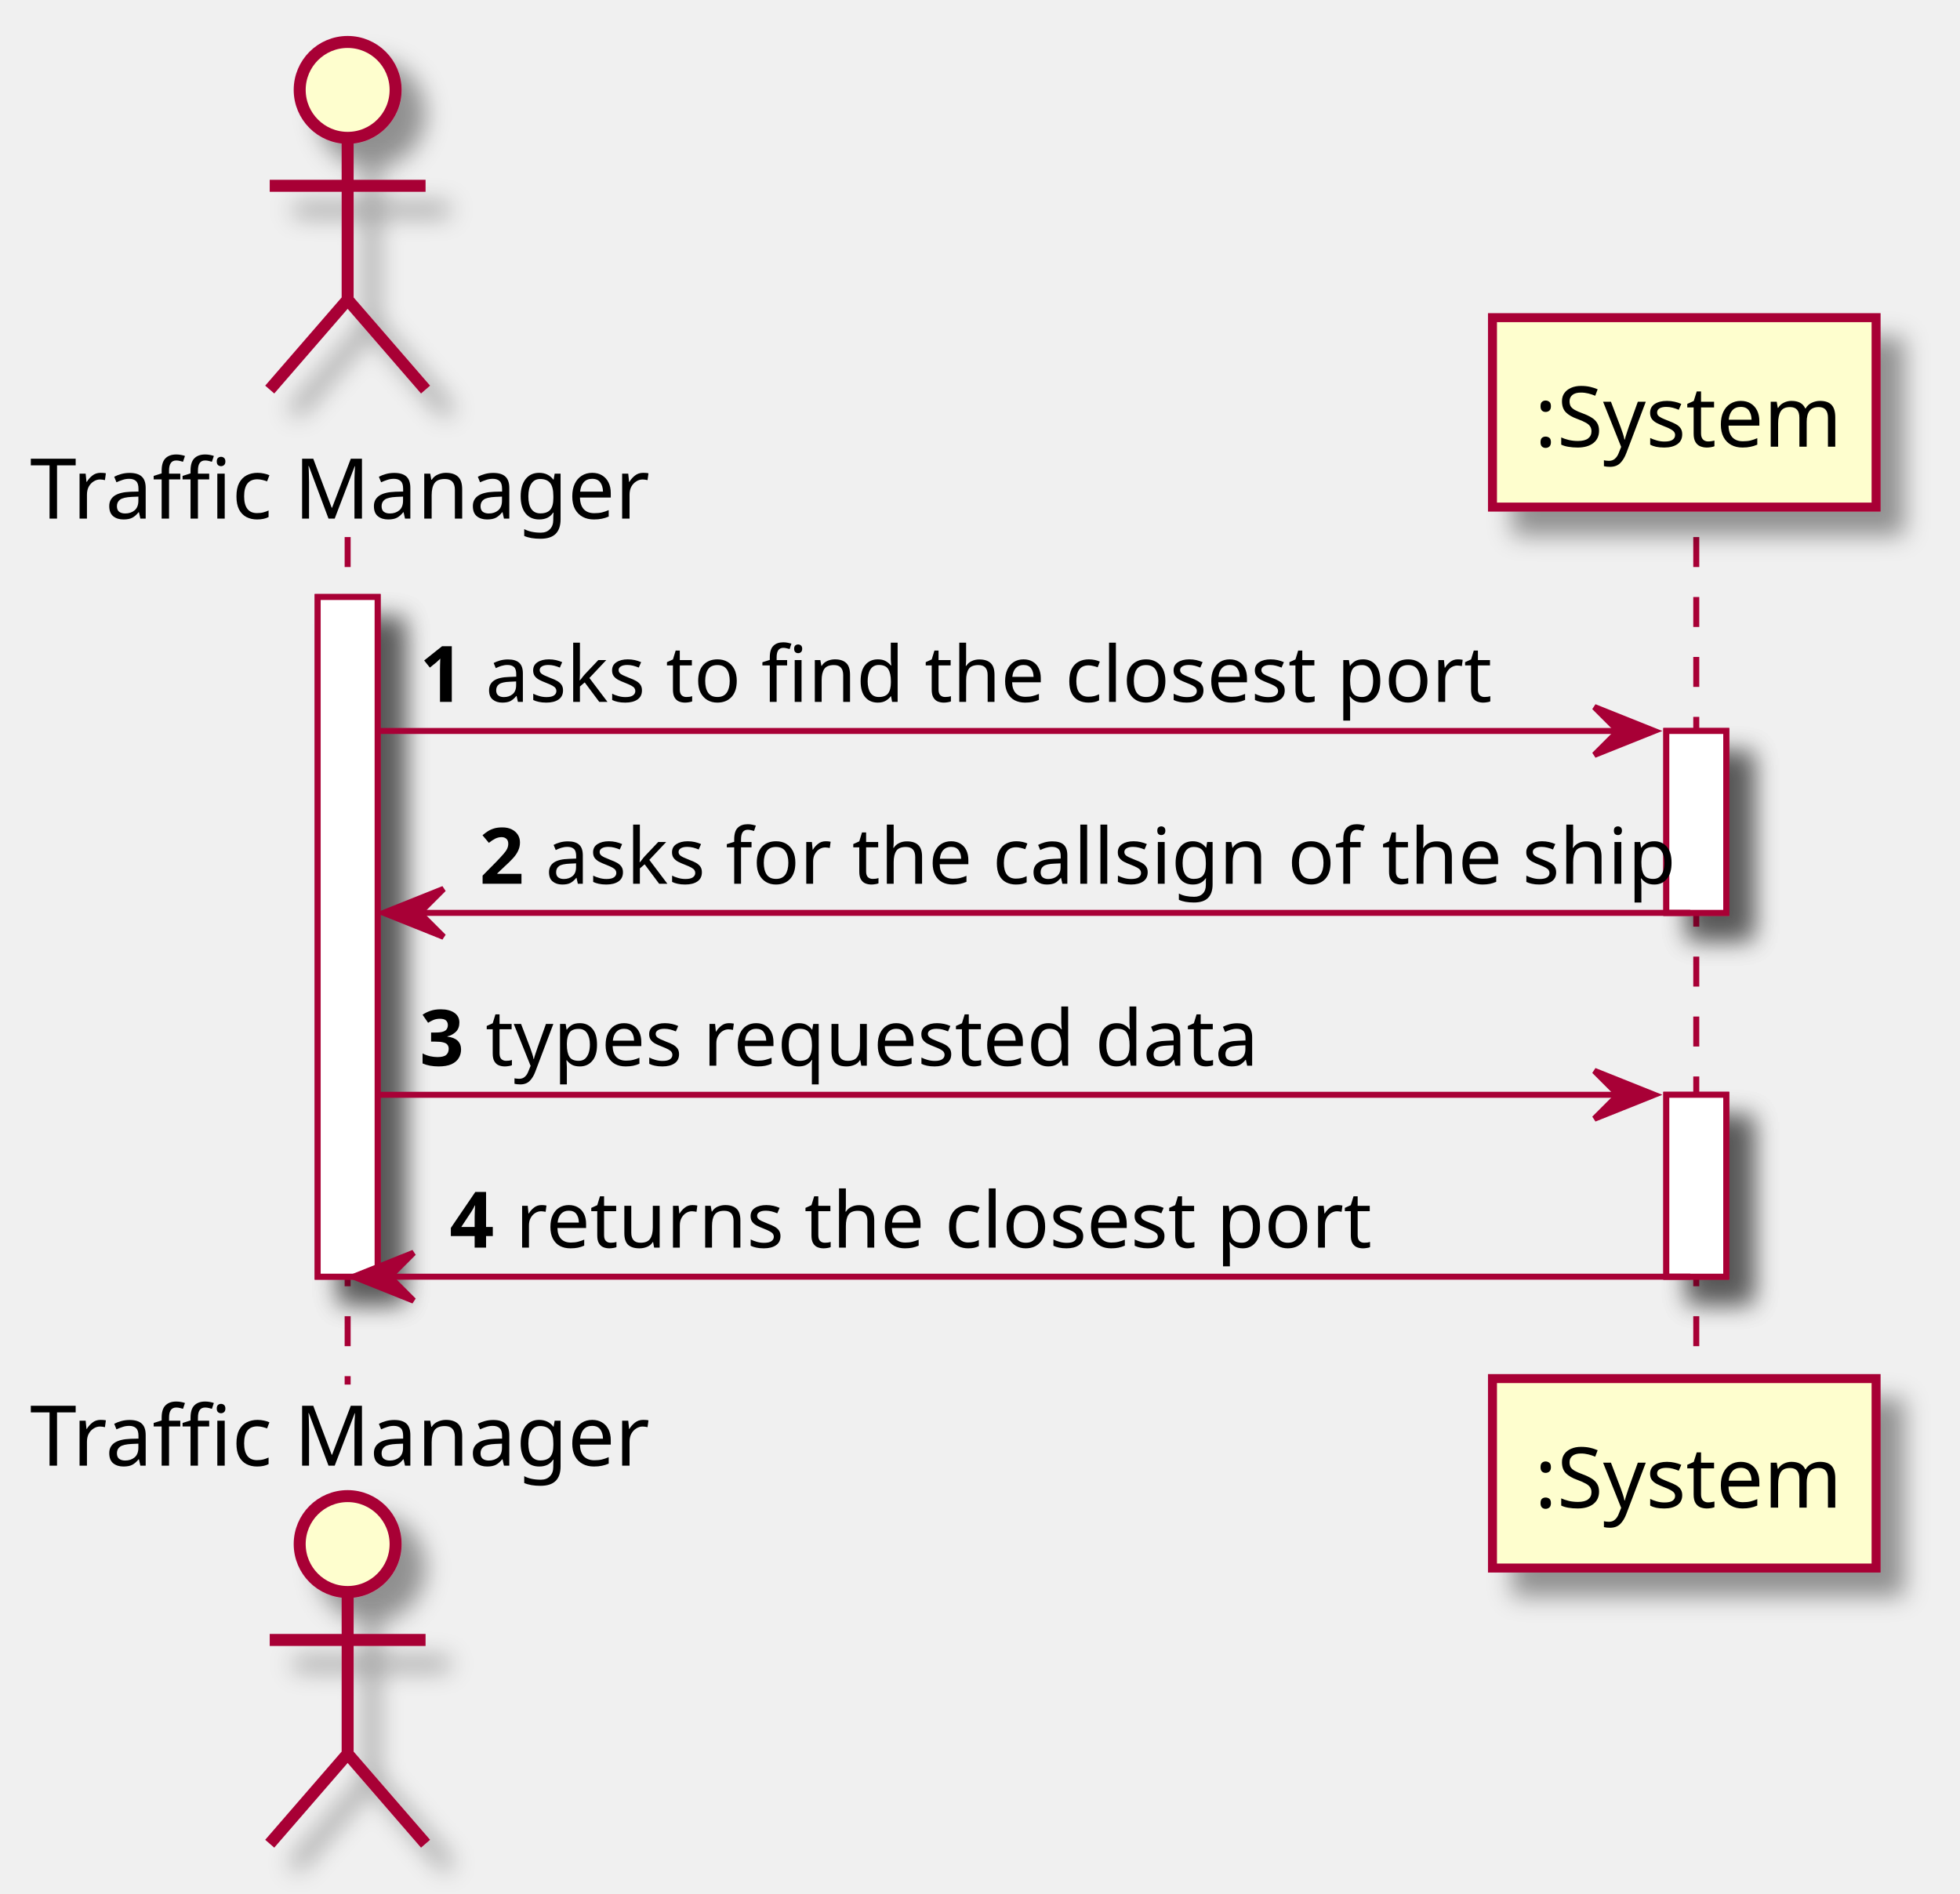
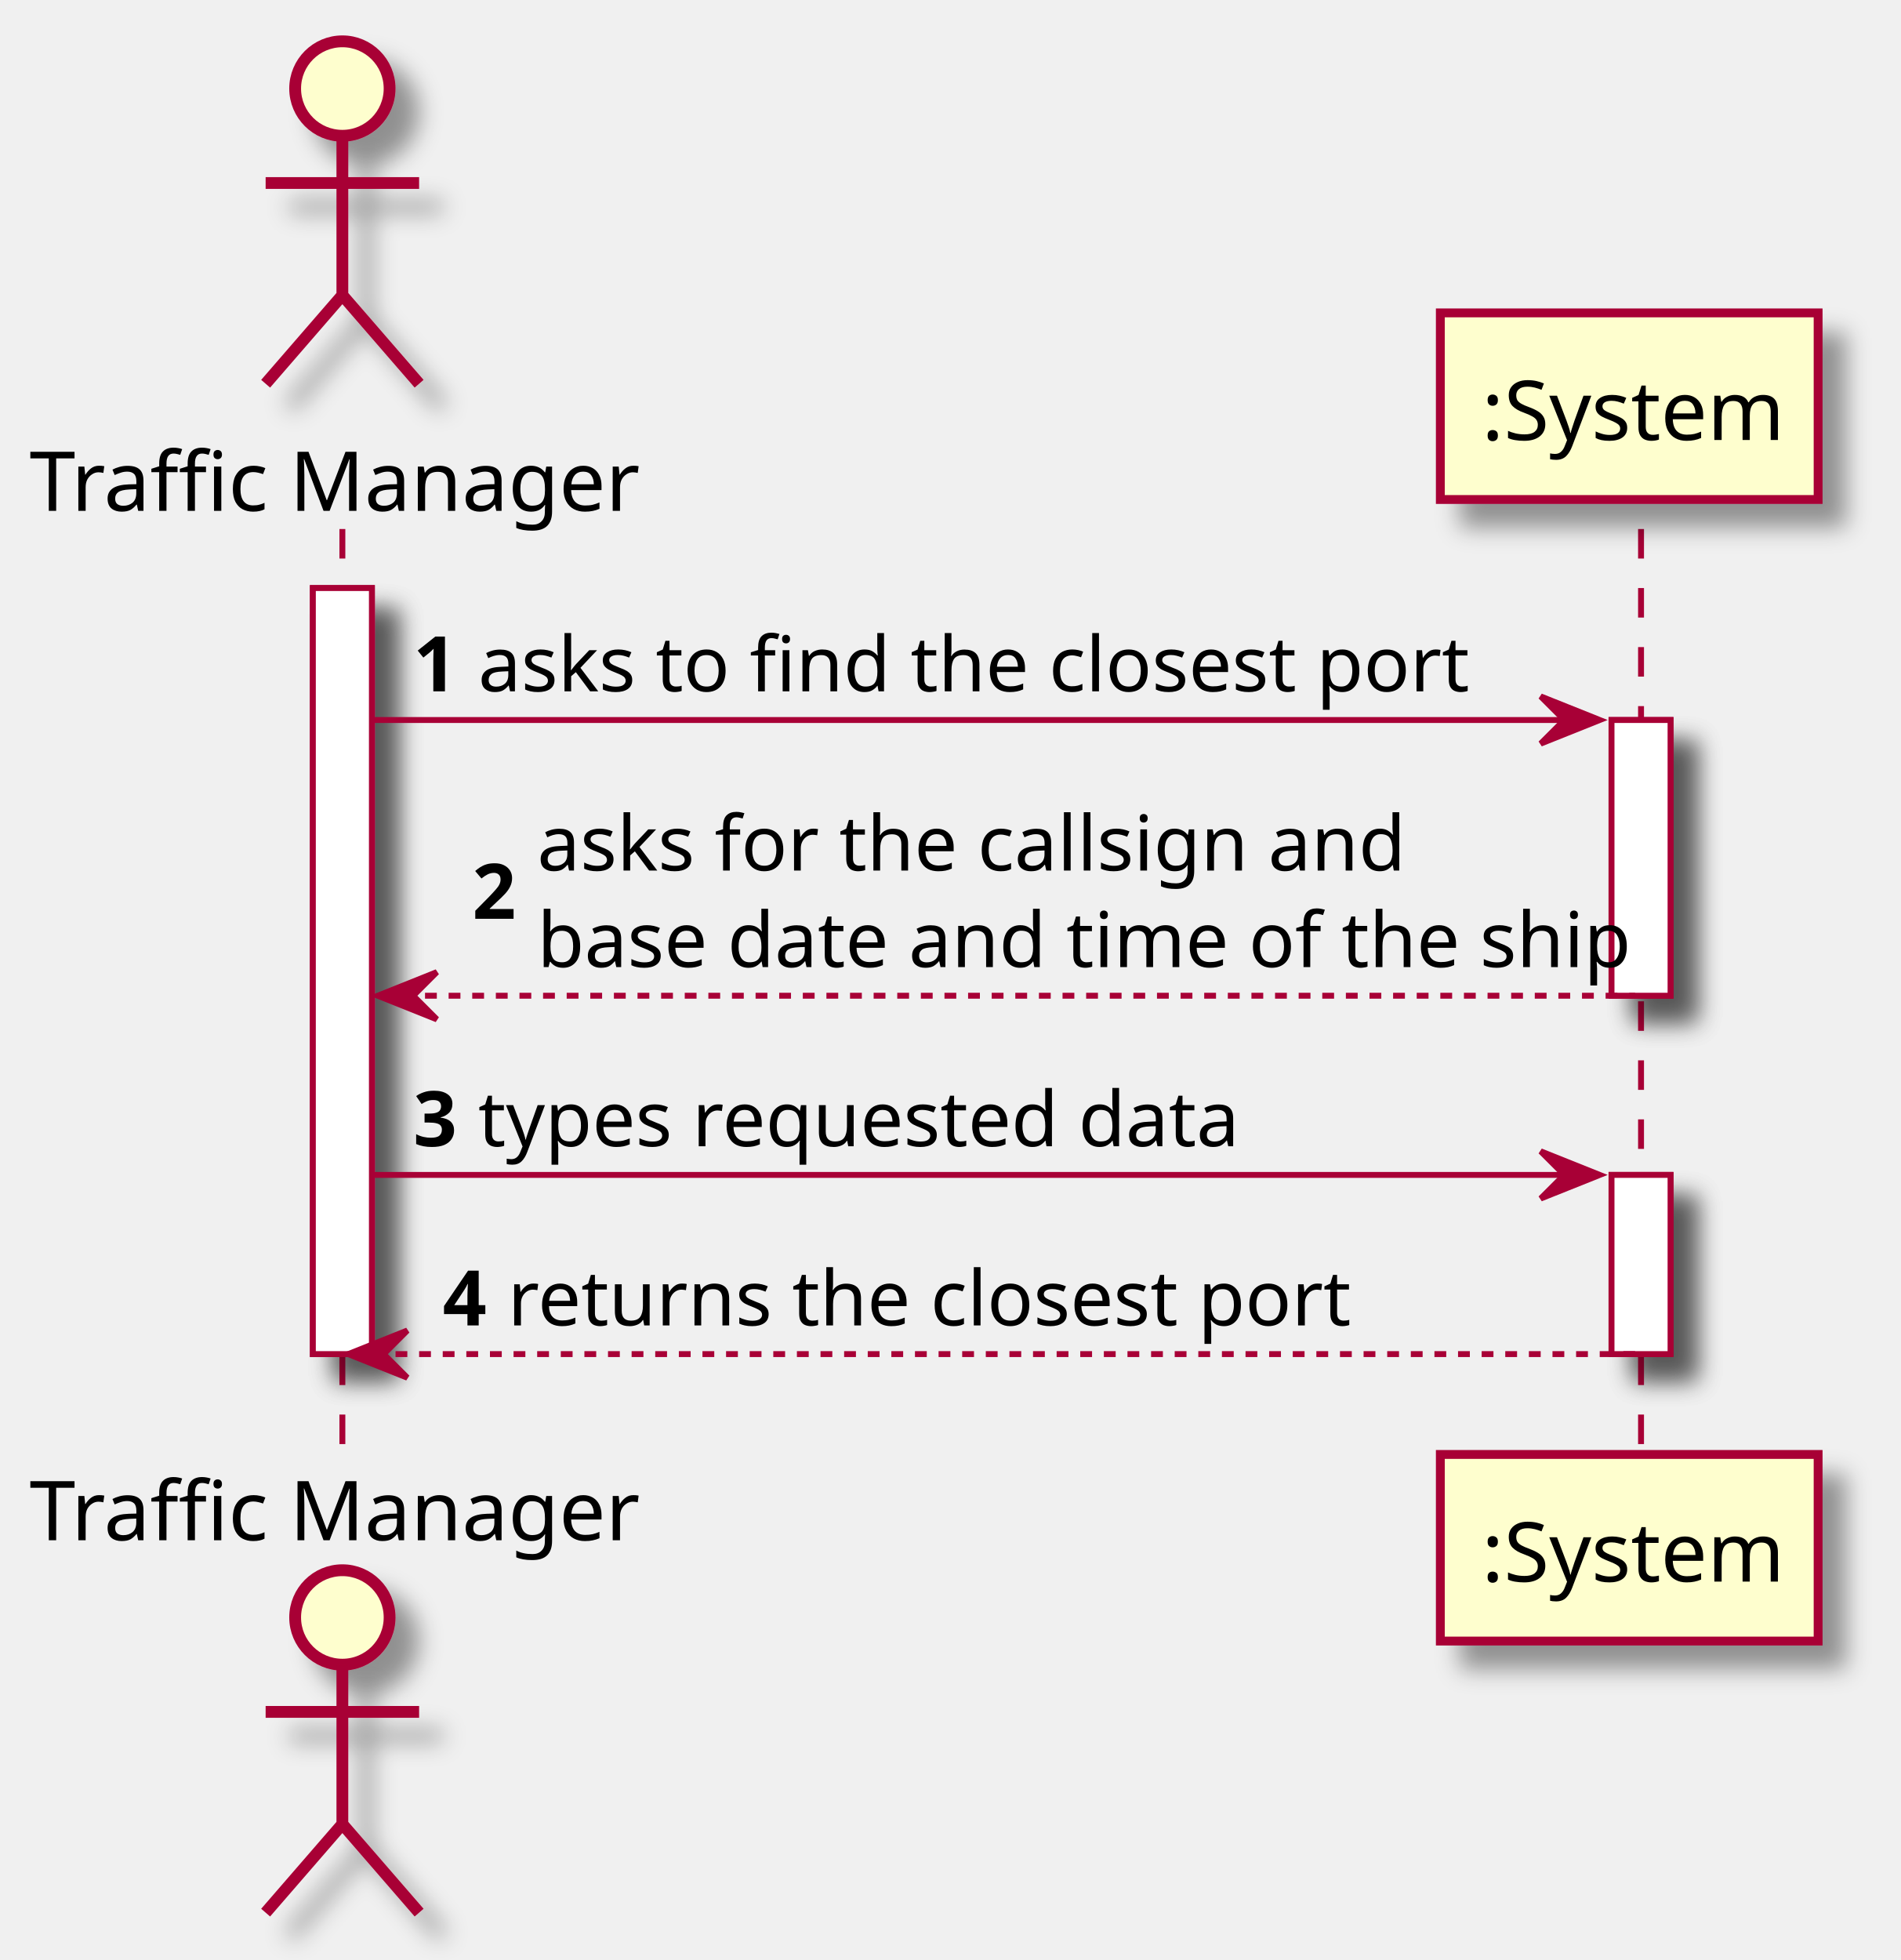
- <svg xmlns="http://www.w3.org/2000/svg" contentScriptType="application/ecmascript" contentStyleType="text/css" height="316px" preserveAspectRatio="none" style="width:327px;height:316px;" version="1.1" viewBox="0 0 327 316" width="327px" zoomAndPan="magnify">
+ <svg xmlns="http://www.w3.org/2000/svg" contentScriptType="application/ecmascript" contentStyleType="text/css" height="332px" preserveAspectRatio="none" style="width:322px;height:332px;" version="1.1" viewBox="0 0 322 332" width="322px" zoomAndPan="magnify">
  <defs>
-     <filter height="300%" id="fox7otu83cwag" width="300%" x="-1" y="-1">
+     <filter height="300%" id="f16434wzbj9pcc" width="300%" x="-1" y="-1">
      <feGaussianBlur result="blurOut" stdDeviation="2.0" />
      <feColorMatrix in="blurOut" result="blurOut2" type="matrix" values="0 0 0 0 0 0 0 0 0 0 0 0 0 0 0 0 0 0 .4 0" />
      <feOffset dx="4.0" dy="4.0" in="blurOut2" result="blurOut3" />
      <feBlend in="SourceGraphic" in2="blurOut3" mode="normal" />
    </filter>
  </defs>
  <g>
-     <rect fill="#FFFFFF" filter="url(#fox7otu83cwag)" height="113.406" style="stroke:#A80036;stroke-width:1.0;" width="10" x="53" y="99.609" />
-     <rect fill="#FFFFFF" filter="url(#fox7otu83cwag)" height="30.352" style="stroke:#A80036;stroke-width:1.0;" width="10" x="278" y="121.961" />
-     <rect fill="#FFFFFF" filter="url(#fox7otu83cwag)" height="30.352" style="stroke:#A80036;stroke-width:1.0;" width="10" x="278" y="182.664" />
-     <line style="stroke:#A80036;stroke-width:1.0;stroke-dasharray:5.0,5.0;" x1="58" x2="58" y1="89.609" y2="231.016" />
-     <line style="stroke:#A80036;stroke-width:1.0;stroke-dasharray:5.0,5.0;" x1="283" x2="283" y1="89.609" y2="231.016" />
+     <rect fill="#FFFFFF" filter="url(#f16434wzbj9pcc)" height="129.758" style="stroke:#A80036;stroke-width:1.0;" width="10" x="53" y="99.609" />
+     <rect fill="#FFFFFF" filter="url(#f16434wzbj9pcc)" height="46.703" style="stroke:#A80036;stroke-width:1.0;" width="10" x="273" y="121.961" />
+     <rect fill="#FFFFFF" filter="url(#f16434wzbj9pcc)" height="30.352" style="stroke:#A80036;stroke-width:1.0;" width="10" x="273" y="199.016" />
+     <line style="stroke:#A80036;stroke-width:1.0;stroke-dasharray:5.0,5.0;" x1="58" x2="58" y1="89.609" y2="247.367" />
+     <line style="stroke:#A80036;stroke-width:1.0;stroke-dasharray:5.0,5.0;" x1="278" x2="278" y1="89.609" y2="247.367" />
    <text fill="#000000" font-family="sans-serif" font-size="14" lengthAdjust="spacing" textLength="100" x="5" y="86.533">Traffic Manager</text>
-     <ellipse cx="58" cy="15" fill="#FEFECE" filter="url(#fox7otu83cwag)" rx="8" ry="8" style="stroke:#A80036;stroke-width:2.0;" />
-     <path d="M58,23 L58,50 M45,31 L71,31 M58,50 L45,65 M58,50 L71,65 " fill="none" filter="url(#fox7otu83cwag)" style="stroke:#A80036;stroke-width:2.0;" />
-     <text fill="#000000" font-family="sans-serif" font-size="14" lengthAdjust="spacing" textLength="100" x="5" y="244.549">Traffic Manager</text>
-     <ellipse cx="58" cy="257.625" fill="#FEFECE" filter="url(#fox7otu83cwag)" rx="8" ry="8" style="stroke:#A80036;stroke-width:2.0;" />
-     <path d="M58,265.625 L58,292.625 M45,273.625 L71,273.625 M58,292.625 L45,307.625 M58,292.625 L71,307.625 " fill="none" filter="url(#fox7otu83cwag)" style="stroke:#A80036;stroke-width:2.0;" />
-     <rect fill="#FEFECE" filter="url(#fox7otu83cwag)" height="31.609" style="stroke:#A80036;stroke-width:1.5;" width="64" x="249" y="53" />
-     <text fill="#000000" font-family="sans-serif" font-size="14" lengthAdjust="spacing" textLength="50" x="256" y="74.533">:System</text>
-     <rect fill="#FEFECE" filter="url(#fox7otu83cwag)" height="31.609" style="stroke:#A80036;stroke-width:1.5;" width="64" x="249" y="230.016" />
-     <text fill="#000000" font-family="sans-serif" font-size="14" lengthAdjust="spacing" textLength="50" x="256" y="251.549">:System</text>
-     <rect fill="#FFFFFF" filter="url(#fox7otu83cwag)" height="113.406" style="stroke:#A80036;stroke-width:1.0;" width="10" x="53" y="99.609" />
-     <rect fill="#FFFFFF" filter="url(#fox7otu83cwag)" height="30.352" style="stroke:#A80036;stroke-width:1.0;" width="10" x="278" y="121.961" />
-     <rect fill="#FFFFFF" filter="url(#fox7otu83cwag)" height="30.352" style="stroke:#A80036;stroke-width:1.0;" width="10" x="278" y="182.664" />
-     <polygon fill="#A80036" points="266,117.961,276,121.961,266,125.961,270,121.961" style="stroke:#A80036;stroke-width:1.0;" />
-     <line style="stroke:#A80036;stroke-width:1.0;" x1="63" x2="272" y1="121.961" y2="121.961" />
+     <ellipse cx="58" cy="15" fill="#FEFECE" filter="url(#f16434wzbj9pcc)" rx="8" ry="8" style="stroke:#A80036;stroke-width:2.0;" />
+     <path d="M58,23 L58,50 M45,31 L71,31 M58,50 L45,65 M58,50 L71,65 " fill="none" filter="url(#f16434wzbj9pcc)" style="stroke:#A80036;stroke-width:2.0;" />
+     <text fill="#000000" font-family="sans-serif" font-size="14" lengthAdjust="spacing" textLength="100" x="5" y="260.9">Traffic Manager</text>
+     <ellipse cx="58" cy="273.977" fill="#FEFECE" filter="url(#f16434wzbj9pcc)" rx="8" ry="8" style="stroke:#A80036;stroke-width:2.0;" />
+     <path d="M58,281.977 L58,308.977 M45,289.977 L71,289.977 M58,308.977 L45,323.977 M58,308.977 L71,323.977 " fill="none" filter="url(#f16434wzbj9pcc)" style="stroke:#A80036;stroke-width:2.0;" />
+     <rect fill="#FEFECE" filter="url(#f16434wzbj9pcc)" height="31.609" style="stroke:#A80036;stroke-width:1.5;" width="64" x="244" y="53" />
+     <text fill="#000000" font-family="sans-serif" font-size="14" lengthAdjust="spacing" textLength="50" x="251" y="74.533">:System</text>
+     <rect fill="#FEFECE" filter="url(#f16434wzbj9pcc)" height="31.609" style="stroke:#A80036;stroke-width:1.5;" width="64" x="244" y="246.367" />
+     <text fill="#000000" font-family="sans-serif" font-size="14" lengthAdjust="spacing" textLength="50" x="251" y="267.9">:System</text>
+     <rect fill="#FFFFFF" filter="url(#f16434wzbj9pcc)" height="129.758" style="stroke:#A80036;stroke-width:1.0;" width="10" x="53" y="99.609" />
+     <rect fill="#FFFFFF" filter="url(#f16434wzbj9pcc)" height="46.703" style="stroke:#A80036;stroke-width:1.0;" width="10" x="273" y="121.961" />
+     <rect fill="#FFFFFF" filter="url(#f16434wzbj9pcc)" height="30.352" style="stroke:#A80036;stroke-width:1.0;" width="10" x="273" y="199.016" />
+     <polygon fill="#A80036" points="261,117.961,271,121.961,261,125.961,265,121.961" style="stroke:#A80036;stroke-width:1.0;" />
+     <line style="stroke:#A80036;stroke-width:1.0;" x1="63" x2="267" y1="121.961" y2="121.961" />
    <text fill="#000000" font-family="sans-serif" font-size="13" font-weight="bold" lengthAdjust="spacing" textLength="7" x="70" y="117.105">1</text>
    <text fill="#000000" font-family="sans-serif" font-size="13" lengthAdjust="spacing" textLength="161" x="81" y="117.105">asks to find the closest port</text>
-     <polygon fill="#A80036" points="74,148.312,64,152.312,74,156.312,70,152.312" style="stroke:#A80036;stroke-width:1.0;" />
-     <line style="stroke:#A80036;stroke-width:1.0;" x1="68" x2="282" y1="152.312" y2="152.312" />
-     <text fill="#000000" font-family="sans-serif" font-size="13" font-weight="bold" lengthAdjust="spacing" textLength="7" x="80" y="147.456">2</text>
-     <text fill="#000000" font-family="sans-serif" font-size="13" lengthAdjust="spacing" textLength="180" x="91" y="147.456">asks for the callsign of the ship</text>
-     <polygon fill="#A80036" points="266,178.664,276,182.664,266,186.664,270,182.664" style="stroke:#A80036;stroke-width:1.0;" />
-     <line style="stroke:#A80036;stroke-width:1.0;" x1="63" x2="272" y1="182.664" y2="182.664" />
-     <text fill="#000000" font-family="sans-serif" font-size="13" font-weight="bold" lengthAdjust="spacing" textLength="7" x="70" y="177.808">3</text>
-     <text fill="#000000" font-family="sans-serif" font-size="13" lengthAdjust="spacing" textLength="122" x="81" y="177.808">types requested data</text>
-     <polygon fill="#A80036" points="69,209.016,59,213.016,69,217.016,65,213.016" style="stroke:#A80036;stroke-width:1.0;" />
-     <line style="stroke:#A80036;stroke-width:1.0;" x1="63" x2="282" y1="213.016" y2="213.016" />
-     <text fill="#000000" font-family="sans-serif" font-size="13" font-weight="bold" lengthAdjust="spacing" textLength="7" x="75" y="208.159">4</text>
-     <text fill="#000000" font-family="sans-serif" font-size="13" lengthAdjust="spacing" textLength="134" x="86" y="208.159">returns the closest port</text>
+     <polygon fill="#A80036" points="74,164.664,64,168.664,74,172.664,70,168.664" style="stroke:#A80036;stroke-width:1.0;" />
+     <line style="stroke:#A80036;stroke-width:1.0;stroke-dasharray:2.0,2.0;" x1="68" x2="277" y1="168.664" y2="168.664" />
+     <text fill="#000000" font-family="sans-serif" font-size="13" font-weight="bold" lengthAdjust="spacing" textLength="7" x="80" y="155.632">2</text>
+     <text fill="#000000" font-family="sans-serif" font-size="13" lengthAdjust="spacing" textLength="141" x="91" y="147.456">asks for the callsign and</text>
+     <text fill="#000000" font-family="sans-serif" font-size="13" lengthAdjust="spacing" textLength="175" x="91" y="163.808">base date and time of the ship</text>
+     <polygon fill="#A80036" points="261,195.016,271,199.016,261,203.016,265,199.016" style="stroke:#A80036;stroke-width:1.0;" />
+     <line style="stroke:#A80036;stroke-width:1.0;" x1="63" x2="267" y1="199.016" y2="199.016" />
+     <text fill="#000000" font-family="sans-serif" font-size="13" font-weight="bold" lengthAdjust="spacing" textLength="7" x="70" y="194.159">3</text>
+     <text fill="#000000" font-family="sans-serif" font-size="13" lengthAdjust="spacing" textLength="122" x="81" y="194.159">types requested data</text>
+     <polygon fill="#A80036" points="69,225.367,59,229.367,69,233.367,65,229.367" style="stroke:#A80036;stroke-width:1.0;" />
+     <line style="stroke:#A80036;stroke-width:1.0;stroke-dasharray:2.0,2.0;" x1="63" x2="277" y1="229.367" y2="229.367" />
+     <text fill="#000000" font-family="sans-serif" font-size="13" font-weight="bold" lengthAdjust="spacing" textLength="7" x="75" y="224.511">4</text>
+     <text fill="#000000" font-family="sans-serif" font-size="13" lengthAdjust="spacing" textLength="134" x="86" y="224.511">returns the closest port</text>
  </g>
</svg>
